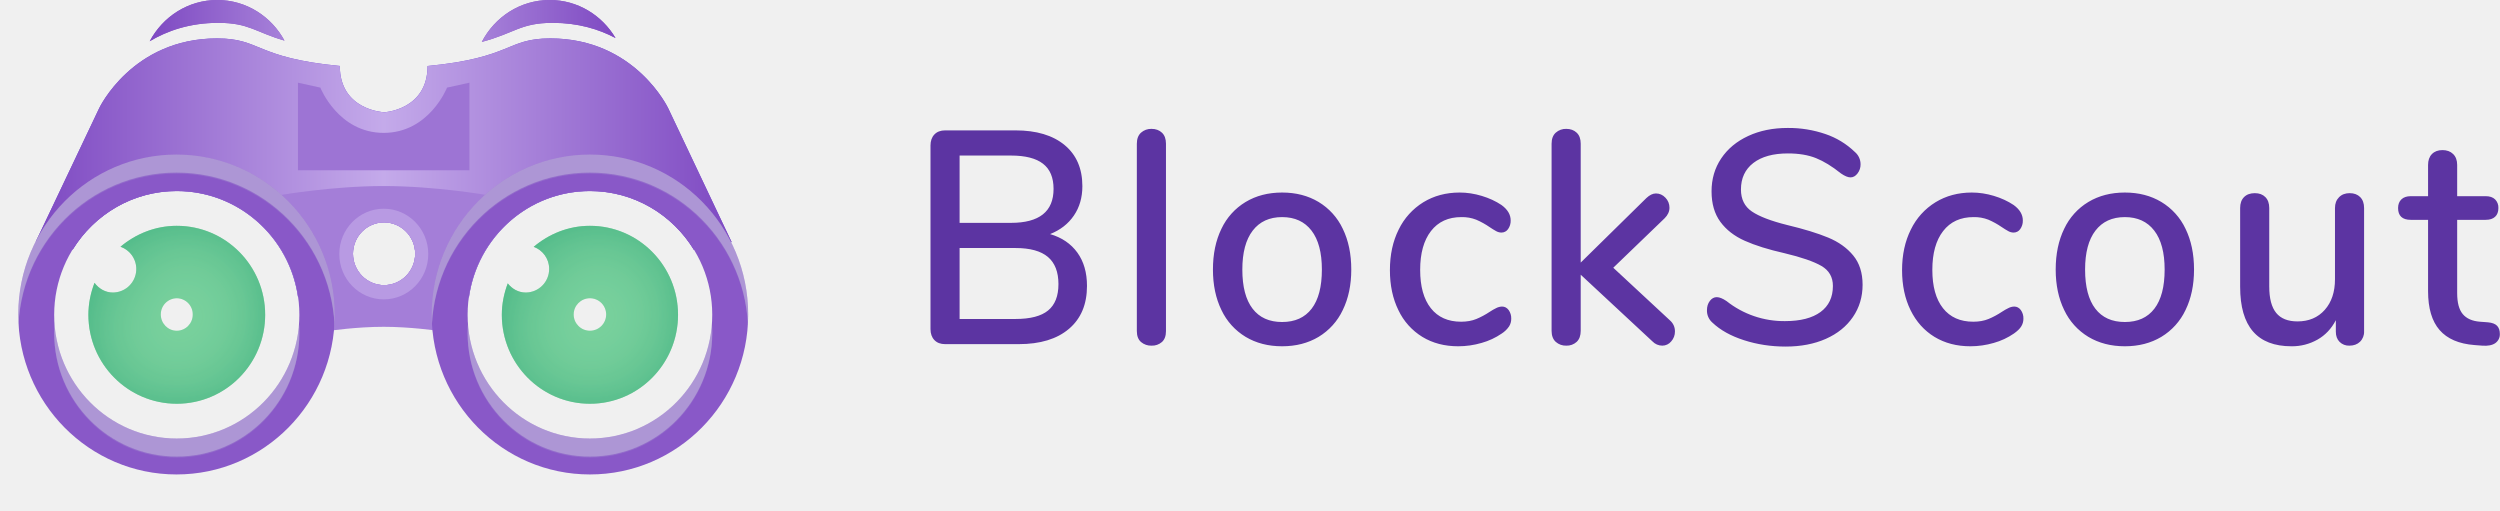
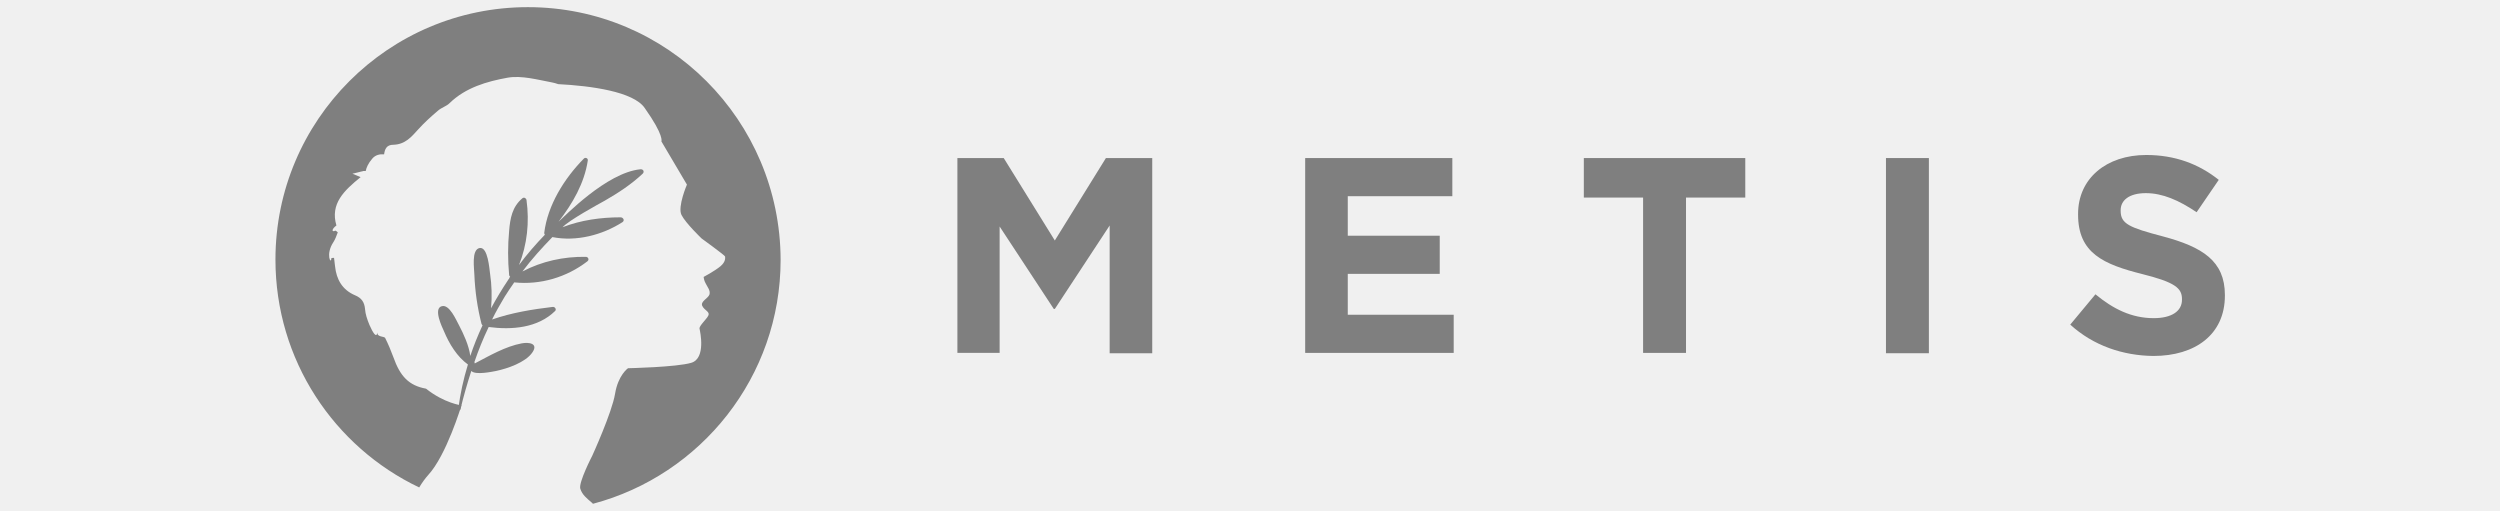
- <svg xmlns="http://www.w3.org/2000/svg" height="28" width="137">
-   <linearGradient id="a" x1="0%" y1="0%" y2="0%">
-     <stop offset="0" stop-color="#7e49c2" />
-     <stop offset=".5" stop-color="#c4aaea" />
-     <stop offset="1" stop-color="#7e49c2" />
-   </linearGradient>
-   <filter id="b">
-     <feOffset dy="1" in="SourceAlpha" />
-     <feGaussianBlur result="blurOut" />
-     <feFlood flood-color="#f6f6f6" result="floodOut" />
-     <feComposite in="floodOut" in2="blurOut" operator="out" result="compOut" />
-     <feComposite in="compOut" in2="SourceAlpha" operator="in" />
-     <feComponentTransfer>
-       <feFuncA slope=".25" type="linear" />
-     </feComponentTransfer>
-     <feBlend in2="SourceGraphic" />
-   </filter>
-   <filter id="c">
-     <feOffset in="SourceAlpha" />
-     <feGaussianBlur result="blurOut" stdDeviation="2.236" />
-     <feFlood flood-color="#35b080" result="floodOut" />
-     <feComposite in="floodOut" in2="blurOut" operator="out" result="compOut" />
-     <feComposite in="compOut" in2="SourceAlpha" operator="in" />
-     <feComponentTransfer>
-       <feFuncA type="linear" />
-     </feComponentTransfer>
-     <feBlend in2="SourceGraphic" />
-   </filter>
-   <filter id="d">
-     <feOffset dy="1" in="SourceAlpha" />
-     <feGaussianBlur result="blurOut" />
-     <feFlood flood-color="#f6f6f6" result="floodOut" />
-     <feComposite in="floodOut" in2="blurOut" operator="out" result="compOut" />
-     <feComposite in="compOut" in2="SourceAlpha" operator="in" />
-     <feComponentTransfer>
-       <feFuncA slope=".25" type="linear" />
-     </feComponentTransfer>
-     <feBlend in2="SourceGraphic" />
-   </filter>
-   <filter id="e">
-     <feOffset in="SourceAlpha" />
-     <feGaussianBlur result="blurOut" stdDeviation="2.236" />
-     <feFlood flood-color="#35b080" result="floodOut" />
-     <feComposite in="floodOut" in2="blurOut" operator="out" result="compOut" />
-     <feComposite in="compOut" in2="SourceAlpha" operator="in" />
-     <feComponentTransfer>
-       <feFuncA type="linear" />
-     </feComponentTransfer>
-     <feBlend in2="SourceGraphic" />
-   </filter>
-   <path d="m30.285 1.252c-1.758 0-2.069.563-3.882 1.045.706-1.36 2.099-2.297 3.722-2.297 1.539 0 2.871.842 3.608 2.086-.913-.485-2.05-.834-3.448-.834zm-22.081 1.008c.712-1.339 2.093-2.26 3.702-2.26 1.595 0 2.967.906 3.684 2.226-1.596-.464-1.952-.974-3.626-.974-1.562 0-2.798.435-3.76 1.008z" fill="#8957c8" fill-rule="evenodd" />
-   <path d="m30.285 1.252c-1.758 0-2.069.563-3.882 1.045.706-1.36 2.099-2.297 3.722-2.297 1.539 0 2.871.842 3.608 2.086-.913-.485-2.05-.834-3.448-.834zm-22.081 1.008c.712-1.339 2.093-2.26 3.702-2.26 1.595 0 2.967.906 3.684 2.226-1.596-.464-1.952-.974-3.626-.974-1.562 0-2.798.435-3.76 1.008z" fill="url(#a)" />
-   <path d="m38.029 13.695c-1.181-1.933-3.289-3.226-5.701-3.226-3.376 0-6.161 2.527-6.627 5.812l-4.674.98v-.027l-4.702-.984c-.48-3.27-3.264-5.781-6.638-5.781-2.405 0-4.51 1.28-5.697 3.199l-2.029-.425 3.472-7.309s1.804-3.83 6.462-3.83c2.416 0 2.076 1.063 6.728 1.51 0 2.421 2.404 2.535 2.404 2.535v.008s2.403-.115 2.403-2.54c4.653-.448 4.312-1.513 6.729-1.513 4.658 0 6.462 3.836 6.462 3.836l3.471 7.323zm-16.982-1.508c-.941 0-1.703.77-1.703 1.719s.762 1.719 1.703 1.719c.94 0 1.703-.77 1.703-1.719s-.763-1.719-1.703-1.719z" fill="#704ad5" fill-rule="evenodd" />
-   <path d="m38.029 13.695c-1.181-1.933-3.289-3.226-5.701-3.226-3.376 0-6.161 2.527-6.627 5.812l-4.674.98v-.027l-4.702-.984c-.48-3.27-3.264-5.781-6.638-5.781-2.405 0-4.51 1.28-5.697 3.199l-2.029-.425 3.472-7.309s1.804-3.83 6.462-3.83c2.416 0 2.076 1.063 6.728 1.51 0 2.421 2.404 2.535 2.404 2.535v.008s2.403-.115 2.403-2.54c4.653-.448 4.312-1.513 6.729-1.513 4.658 0 6.462 3.836 6.462 3.836l3.471 7.323zm-16.982-1.508c-.941 0-1.703.77-1.703 1.719s.762 1.719 1.703 1.719c.94 0 1.703-.77 1.703-1.719s-.763-1.719-1.703-1.719z" fill="url(#a)" />
-   <g fill-rule="evenodd">
-     <path d="m23.964 18.124s-1.477-.215-2.937-.215c-1.477 0-2.938.215-2.938.215l-2.67-7.443s2.8-.486 5.608-.486c2.799 0 5.607.486 5.607.486zm-2.917-5.937c-.941 0-1.703.77-1.703 1.719s.762 1.719 1.703 1.719c.94 0 1.703-.77 1.703-1.719s-.763-1.719-1.703-1.719z" fill="#a47ed8" />
-     <path d="m21.031 16.406c-1.346 0-2.437-1.112-2.437-2.484s1.091-2.484 2.437-2.484 2.438 1.112 2.438 2.484-1.092 2.484-2.438 2.484zm.016-4.219c-.941 0-1.703.77-1.703 1.719s.762 1.719 1.703 1.719c.94 0 1.703-.77 1.703-1.719s-.763-1.719-1.703-1.719z" fill="#b89ae3" />
-     <path d="m16.327 4.531v4.801h9.399v-4.801l-1.228.27s-.976 2.481-3.471 2.481c-2.496 0-3.472-2.481-3.472-2.481z" fill="#9d74d4" />
-     <path d="m32.328 26c-4.789 0-8.672-3.925-8.672-8.766s3.883-8.765 8.672-8.765 8.672 3.924 8.672 8.765-3.883 8.766-8.672 8.766zm0-15.531c-3.702 0-6.703 3.036-6.703 6.781s3.001 6.781 6.703 6.781 6.703-3.036 6.703-6.781-3.001-6.781-6.703-6.781z" fill="#8958c8" filter="url(#b)" />
-     <path d="m32.328 22.125c-2.666 0-4.828-2.183-4.828-4.875 0-.608.124-1.184.325-1.721.235.299.581.502.987.502a1.29 1.29 0 0 0 1.282-1.297c0-.56-.356-1.027-.848-1.208.838-.708 1.904-1.151 3.082-1.151 2.667 0 4.828 2.183 4.828 4.875s-2.161 4.875-4.828 4.875zm0-5.781a.89.89 0 1 0 -.001 1.78.89.89 0 0 0 .001-1.78z" fill="#80d6a1" filter="url(#c)" />
-     <path d="m9.672 26c-4.789 0-8.672-3.925-8.672-8.766s3.883-8.765 8.672-8.765 8.672 3.924 8.672 8.765-3.883 8.766-8.672 8.766zm.015-15.531c-3.71 0-6.718 3.036-6.718 6.781s3.008 6.781 6.718 6.781c3.711 0 6.719-3.036 6.719-6.781s-3.008-6.781-6.719-6.781z" fill="#8958c8" filter="url(#d)" />
-     <path d="m9.687 22.125c-2.675 0-4.843-2.183-4.843-4.875 0-.619.126-1.207.335-1.752.234.316.589.533 1.008.533a1.29 1.29 0 0 0 .414-2.509c.84-.706 1.907-1.147 3.086-1.147 2.676 0 4.844 2.183 4.844 4.875s-2.168 4.875-4.844 4.875zm0-5.781a.882.882 0 0 0 -.875.89c0 .492.392.891.875.891a.883.883 0 0 0 .875-.891.882.882 0 0 0 -.875-.89z" fill="#80d6a1" filter="url(#e)" />
-     <path d="m136.217 12.047h-1.564v4.021c0 .521.103.903.308 1.146.206.244.519.383.94.416l.442.033c.232.022.398.086.498.191.1.106.15.252.15.44a.584.584 0 0 1 -.245.507c-.163.117-.403.164-.719.141l-.426-.033c-.853-.066-1.49-.34-1.911-.822s-.632-1.194-.632-2.135v-3.905h-.948c-.463 0-.695-.216-.695-.648 0-.2.061-.357.182-.474.121-.116.292-.174.513-.174h.948v-1.712c0-.254.071-.454.213-.598s.334-.216.577-.216c.242 0 .437.072.584.216.148.144.221.344.221.598v1.712h1.564c.221 0 .392.058.513.174a.628.628 0 0 1 .182.474c0 .21-.061.371-.182.482s-.292.166-.513.166zm-7.471 6.895a.723.723 0 0 1 -.537-.207c-.137-.139-.205-.324-.205-.557v-.631c-.242.465-.576.82-1.003 1.063a2.825 2.825 0 0 1 -1.429.366c-1.875 0-2.812-1.086-2.812-3.257v-4.32c0-.255.071-.454.213-.598.143-.144.34-.216.593-.216.242 0 .434.072.576.216s.213.343.213.598v4.303c0 .654.127 1.136.38 1.446.252.31.642.465 1.168.465.621 0 1.119-.21 1.493-.631s.561-.981.561-1.678v-3.905c0-.244.073-.44.221-.59.147-.15.342-.224.584-.224s.434.072.577.216c.142.144.213.343.213.598v6.763a.753.753 0 0 1 -.221.564c-.148.144-.343.216-.585.216zm-10.306-.481c-.574.343-1.239.515-1.998.515-.758 0-1.424-.172-1.998-.515a3.406 3.406 0 0 1 -1.326-1.471c-.311-.637-.466-1.376-.466-2.218 0-.853.155-1.598.466-2.235a3.397 3.397 0 0 1 1.326-1.47c.574-.344 1.24-.516 1.998-.516.759 0 1.424.172 1.998.516a3.406 3.406 0 0 1 1.327 1.47c.311.637.466 1.382.466 2.235 0 .842-.155 1.581-.466 2.218a3.414 3.414 0 0 1 -1.327 1.471zm-.387-5.824c-.379-.493-.916-.74-1.611-.74s-1.232.247-1.611.74-.568 1.204-.568 2.135c0 .942.187 1.656.56 2.143.374.488.914.731 1.619.731.706 0 1.245-.243 1.619-.731.374-.487.561-1.201.561-2.143 0-.931-.189-1.642-.569-2.135zm-9.918 4.993c.316 0 .594-.05.837-.15.242-.099.489-.232.742-.399a2.94 2.94 0 0 1 .348-.199.744.744 0 0 1 .316-.083c.147 0 .268.064.363.191a.77.77 0 0 1 .142.474c0 .155-.04.296-.119.423-.078.128-.213.258-.402.391a3.697 3.697 0 0 1 -1.106.515 4.577 4.577 0 0 1 -1.279.183c-.748 0-1.403-.172-1.967-.515-.563-.344-1-.831-1.311-1.463-.31-.631-.466-1.362-.466-2.193 0-.842.161-1.584.482-2.226a3.587 3.587 0 0 1 1.351-1.496c.579-.354 1.242-.532 1.99-.532.4 0 .803.061 1.208.183s.766.288 1.082.499c.337.244.505.526.505.847a.77.77 0 0 1 -.142.474.436.436 0 0 1 -.363.191.6.6 0 0 1 -.284-.075 4.299 4.299 0 0 1 -.364-.224 4.29 4.29 0 0 0 -.734-.407 2.12 2.12 0 0 0 -.814-.142c-.716 0-1.271.255-1.666.765-.395.509-.592 1.218-.592 2.127 0 .908.195 1.609.584 2.101.39.493.943.74 1.659.74zm-10.204-5.301c.927.222 1.677.452 2.251.69s1.032.565 1.374.98c.342.416.514.95.514 1.604 0 .664-.177 1.254-.53 1.769-.352.515-.847.914-1.484 1.197-.637.282-1.372.423-2.204.423-.8 0-1.561-.116-2.282-.349-.721-.232-1.298-.553-1.729-.963a.867.867 0 0 1 -.3-.682c0-.199.052-.368.157-.506.106-.139.232-.208.38-.208.147 0 .326.072.537.216a5.07 5.07 0 0 0 3.206 1.097c.842 0 1.49-.167 1.943-.499.452-.332.679-.808.679-1.429 0-.487-.211-.853-.632-1.097-.421-.243-1.095-.476-2.022-.697-.884-.2-1.611-.427-2.179-.682-.569-.254-1.014-.6-1.335-1.038s-.482-.994-.482-1.67.176-1.277.529-1.803.845-.936 1.477-1.229c.632-.294 1.353-.441 2.164-.441a6.2 6.2 0 0 1 2.069.333 4.298 4.298 0 0 1 1.611.98.88.88 0 0 1 .316.681.794.794 0 0 1 -.166.499c-.11.144-.239.216-.387.216-.137 0-.31-.072-.521-.216-.484-.388-.94-.668-1.366-.839-.427-.172-.94-.258-1.54-.258-.811 0-1.443.175-1.896.523-.452.349-.679.834-.679 1.454 0 .532.2.934.6 1.205.401.272 1.043.518 1.927.739zm-6.839 6.613a.747.747 0 0 1 -.537-.232l-3.932-3.656v3.074c0 .266-.074.468-.222.607a.798.798 0 0 1 -.568.207.829.829 0 0 1 -.577-.207c-.152-.139-.229-.341-.229-.607v-10.252c0-.266.077-.468.229-.606a.825.825 0 0 1 .577-.208c.231 0 .421.069.568.208.148.138.222.34.222.606v6.514l3.601-3.539c.179-.167.352-.25.521-.25.2 0 .374.078.521.233a.771.771 0 0 1 .221.548c0 .211-.089.405-.268.582l-2.812 2.708 3.096 2.875c.19.166.284.371.284.615a.8.8 0 0 1 -.205.548.632.632 0 0 1 -.49.232zm-11.024-1.312c.316 0 .595-.05.837-.15.242-.099.49-.232.742-.399a2.94 2.94 0 0 1 .348-.199.748.748 0 0 1 .316-.083c.147 0 .268.064.363.191a.77.77 0 0 1 .142.474.784.784 0 0 1 -.118.423 1.422 1.422 0 0 1 -.403.391 3.697 3.697 0 0 1 -1.106.515 4.572 4.572 0 0 1 -1.279.183c-.748 0-1.403-.172-1.966-.515a3.444 3.444 0 0 1 -1.311-1.463c-.311-.631-.466-1.362-.466-2.193 0-.842.16-1.584.481-2.226a3.6 3.6 0 0 1 1.351-1.496c.579-.354 1.242-.532 1.99-.532.4 0 .803.061 1.208.183.406.122.766.288 1.082.499.337.244.506.526.506.847a.777.777 0 0 1 -.142.474.436.436 0 0 1 -.364.191.603.603 0 0 1 -.284-.075 4.153 4.153 0 0 1 -.363-.224 4.295 4.295 0 0 0 -.735-.407 2.112 2.112 0 0 0 -.813-.142c-.716 0-1.272.255-1.667.765-.394.509-.592 1.218-.592 2.127 0 .908.195 1.609.585 2.101.389.493.942.74 1.658.74zm-7.81.831c-.574.343-1.24.515-1.998.515-.759 0-1.425-.172-1.998-.515a3.408 3.408 0 0 1 -1.327-1.471c-.311-.637-.466-1.376-.466-2.218 0-.853.155-1.598.466-2.235a3.4 3.4 0 0 1 1.327-1.47c.573-.344 1.239-.516 1.998-.516.758 0 1.424.172 1.998.516a3.404 3.404 0 0 1 1.326 1.47c.311.637.466 1.382.466 2.235 0 .842-.155 1.581-.466 2.218a3.412 3.412 0 0 1 -1.326 1.471zm-.387-5.824c-.379-.493-.916-.74-1.611-.74s-1.232.247-1.611.74-.569 1.204-.569 2.135c0 .942.187 1.656.561 2.143.373.488.913.731 1.619.731.705 0 1.245-.243 1.619-.731.373-.487.56-1.201.56-2.143 0-.931-.189-1.642-.568-2.135zm-8.766 6.305a.847.847 0 0 1 -.577-.199c-.152-.133-.229-.332-.229-.598v-10.269c0-.266.077-.468.229-.606a.825.825 0 0 1 .577-.208c.231 0 .421.069.568.208.148.138.222.34.222.606v10.269c0 .266-.074.465-.222.598a.815.815 0 0 1 -.568.199zm-3.538-3.273c0 1.008-.329 1.792-.987 2.351-.658.56-1.577.839-2.756.839h-4.028c-.253 0-.45-.074-.592-.224-.142-.149-.213-.351-.213-.606v-10.053c0-.255.071-.457.213-.606.142-.15.339-.225.592-.225h3.854c1.147 0 2.045.269 2.693.806.647.538.971 1.288.971 2.252 0 .62-.155 1.157-.466 1.611-.31.455-.745.792-1.303 1.014.642.188 1.14.526 1.493 1.013.353.488.529 1.097.529 1.828zm-1.832-5.317c0-.62-.192-1.08-.577-1.379-.384-.299-.971-.449-1.761-.449h-2.811v3.689h2.811c1.558 0 2.338-.62 2.338-1.861zm-.308 3.73c-.385-.326-.977-.49-1.777-.49h-3.064v3.888h3.064c.811 0 1.406-.155 1.785-.465s.568-.792.568-1.446c0-.664-.192-1.16-.576-1.487z" fill="#5c34a2" />
+ <svg xmlns="http://www.w3.org/2000/svg" version="1.0" x="0px" y="0px" height="28" width="137" viewBox="0 0 580 150" style="enable-background:new 0 0 580 150;" xml:space="preserve">
+   <style type="text/css">
+ 	.st0{fill:#00D8C1;}
+ 	.st1{fill:#002033;}
+ 	.st2{fill:#FFFFFF;}
+ 	.st3{fill:#00DACC;}
+ 	.st4{fill:#FAFAFA;}
+ 	.st5{fill:#221F20;}
+ 	.st6{fill:#7F7F7F;}
+ </style>
+   <g id="BG">
+ </g>
+   <g id="Logo">
+     <g>
+       <g>
+         <path class="st6" d="M204.1,46.4h13.6l15,24.2l15-24.2h13.6v57.3h-12.5V66.2l-16.1,24.5h-0.3l-15.9-24.2v37.1h-12.4V46.4z" />
+         <path class="st6" d="M306.2,46.4h43.2v11.2h-30.7v11.6h27v11.2h-27v12h31.1v11.2h-43.6V46.4z" />
+         <path class="st6" d="M405.4,58H388V46.4h47.4V58H418v45.6h-12.6V58z" />
+         <path class="st6" d="M476.7,46.4h12.6v57.3h-12.6V46.4z" />
+         <path class="st6" d="M530.8,95.3l7.4-8.9c5.2,4.3,10.6,7,17.1,7c5.2,0,8.3-2,8.3-5.4v-0.2c0-3.2-2-4.9-11.5-7.3     c-11.6-2.9-19-6.2-19-17.5v-0.2c0-10.4,8.3-17.3,20-17.3c8.4,0,15.4,2.6,21.3,7.3l-6.5,9.5c-5.2-3.5-10-5.6-14.9-5.6     c-4.9,0-7.4,2.1-7.4,5v0.2c0,3.8,2.5,4.9,12.4,7.5c11.6,3.1,18.2,7.2,18.2,17.2v0.2c0,11.4-8.7,17.7-21,17.7     C546.3,104.4,537.6,101.5,530.8,95.3z" />
+       </g>
+       <g>
+         <path class="st6" d="M78,2.1C37.1,2.1,3.9,35.3,3.9,76.2c0,29.5,17.2,55,42.2,66.9c0.9-1.5,1.8-2.7,2.6-3.6     c5.4-5.8,9.8-20.5,9.8-20.5s-5-0.6-10.4-4.9c-5-0.9-7.6-3.6-9.6-9.3c-0.7-1.9-1.5-3.8-2.4-5.6c-0.3-0.5-2.4-0.2-2.3-1.6     c-0.2,1.8-1.3,0.1-2.3-2.2c-0.7-1.7-1.2-3.2-1.3-4.7c-0.2-2-1-3.2-2.9-4c-3.8-1.6-5.5-4.7-5.9-8.5c-0.1-0.8-0.2-1.7-0.3-2.5     c-0.3,0-0.5,0-0.8,0.1c0,2.1-1.8-1.1,0.6-4.7c0.6-0.9,0.9-1.9,1.3-2.9c-0.2-0.2-0.5-0.4-0.7-0.5c-1.2,0.6-1.1-0.5,0.3-1.5     c-1.9-6.4,2.3-10.3,7.1-14.2c-0.9-0.4-1.5-0.6-2.4-1c1.4-0.3,2.3-0.6,3.2-0.8c0.2,0,0.5,0,0.7,0c0.2-1,0.7-2.2,1.9-3.6     c0.9-1.1,2.2-1.4,3.5-1.3c0.2-1.5,0.7-2.8,2.7-2.8c3.5-0.1,5.3-2.3,7.3-4.5c1.8-2,3.8-3.8,5.8-5.5c1-0.9,2.5-1.3,3.4-2.2     c4.7-4.6,11-6.4,17.1-7.5c4.1-0.7,8.7,0.6,13,1.4c0.6,0.1,1.2,0.3,1.8,0.5c9.7,0.5,22.1,2.2,25.4,7c5.8,8.2,4.9,9.8,4.9,9.8     l7.5,12.7c0,0-2.8,6.5-1.6,8.9S129,70,129,70s6.9,5,6.9,5.3s0.3,1.5-1.4,2.9s-4.9,3.1-4.9,3.1s0.1,1.1,0.6,1.9     c0.4,0.9,1.5,2.1,1.1,3.3c-0.4,1.1-2.7,2-2.1,3.3c0.6,1.3,2.3,1.7,1.8,2.8c-0.5,1.1-2.8,3.1-2.6,3.9c0.2,0.9,1.9,8.7-2.4,10     c-4.3,1.3-18.6,1.6-18.6,1.6s-2.9,2-3.8,7.5c-0.9,5.5-6.7,18.2-6.7,18.2s-4.1,7.9-3.5,9.7c0.6,1.8,1.8,2.7,3.3,4     c0.1,0.1,0.3,0.2,0.4,0.4c31.7-8.4,55.1-37.3,55.1-71.6C152.1,35.3,119,2.1,78,2.1z" />
+       </g>
+       <path class="st6" d="M100.6,58.9c4-2.3,7.8-4.8,11.1-7.9c0.6-0.6,0.2-1.4-0.7-1.3c-9.9,1-22.2,13.8-24,15.4    c4.1-5.3,7.6-11.3,8.6-18c0.1-0.7-0.8-1-1.2-0.5c-5.7,5.8-10.6,13.6-11.6,21.8c0,0.2,0.1,0.4,0.2,0.5c-2.7,2.8-5.3,5.8-7.6,8.9    c2.4-6,3.1-12.6,2.2-19.1c-0.1-0.5-0.7-0.9-1.2-0.5c-3,2.5-3.6,5.9-3.9,9.6c-0.4,4.3-0.4,8.6,0,12.9c0,0.2,0.1,0.4,0.3,0.5    c0,0.1-0.1,0.1-0.1,0.2c-0.1,0.1-0.2,0.2-0.2,0.4c-0.1,0.1-0.2,0.2-0.3,0.4c-1.8,2.7-3.5,5.5-5,8.3c0.3-3.4,0.2-6.8-0.3-10.2    c-0.2-1.3-0.6-7.8-3-7.5c-2.6,0.4-1.6,6.3-1.6,7.9c0.2,4.9,0.9,9.7,2.1,14.4c0.1,0.2,0.2,0.3,0.3,0.4c-1.4,3-2.6,6-3.6,9    c-0.4-3.1-2-6.5-3.3-9c-0.8-1.4-2.8-6.3-5.1-5.6c-2.5,0.7,0.1,6.1,0.7,7.4c1.5,3.6,3.8,7.4,7,9.7c-1.3,4.3-2.3,8.7-2.8,13.1    c-0.1,0.4,0.5,0.5,0.6,0.1c0.9-3.8,2-7.6,3.2-11.3c1.2,1.3,6.2,0.2,7.3,0c3.3-0.7,8.6-2.5,10.6-5.4c1.9-2.7-1-3.1-3.1-2.7    c-4.8,0.9-9.4,3.6-13.8,5.9c0-0.1,0-0.3-0.1-0.4c1.2-3.5,2.6-7,4.2-10.3c6.8,0.9,14.4,0.3,19.5-4.7c0.5-0.5-0.1-1.3-0.7-1.2    c-5.9,0.7-12.1,1.7-17.8,3.7c1.1-2.3,2.4-4.5,3.7-6.7c0.9-1.4,1.8-2.8,2.8-4.2c7.7,0.8,15.4-1.5,21.5-6.2c0.6-0.5,0.2-1.3-0.5-1.3    c-6.5-0.1-12.9,1.3-18.6,4.3c2.7-3.6,5.7-6.9,8.8-10.1c7,1.4,14.7-0.6,20.6-4.4c0.7-0.5,0.2-1.4-0.6-1.4c-5.7,0-11.6,0.8-17,2.9    C90,64.7,98.6,60,100.6,58.9z" />
+     </g>
  </g>
</svg>
